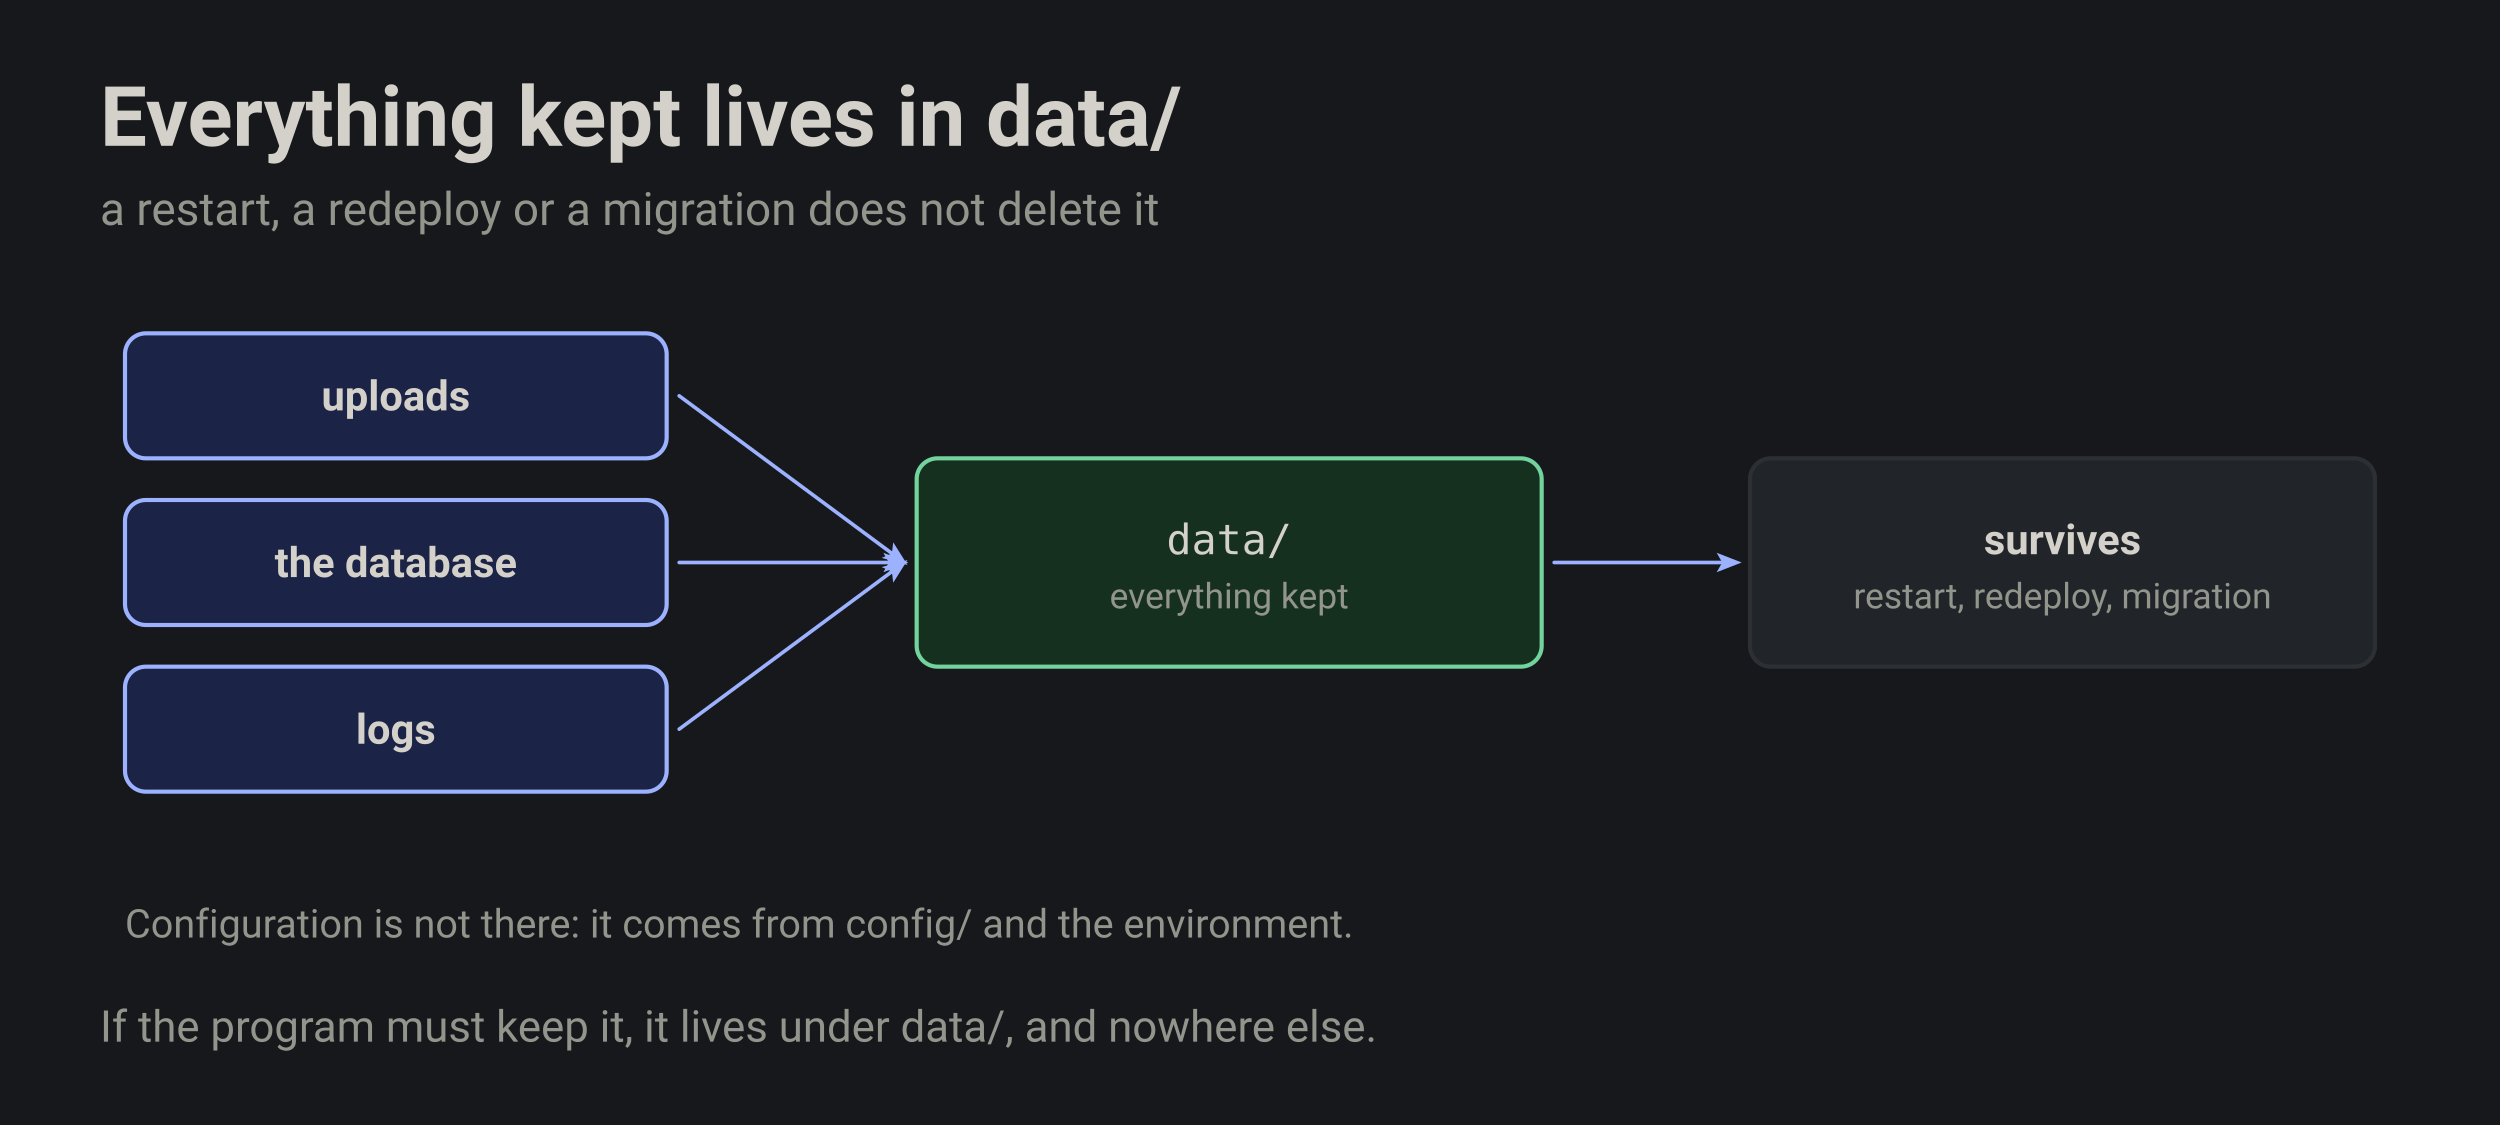
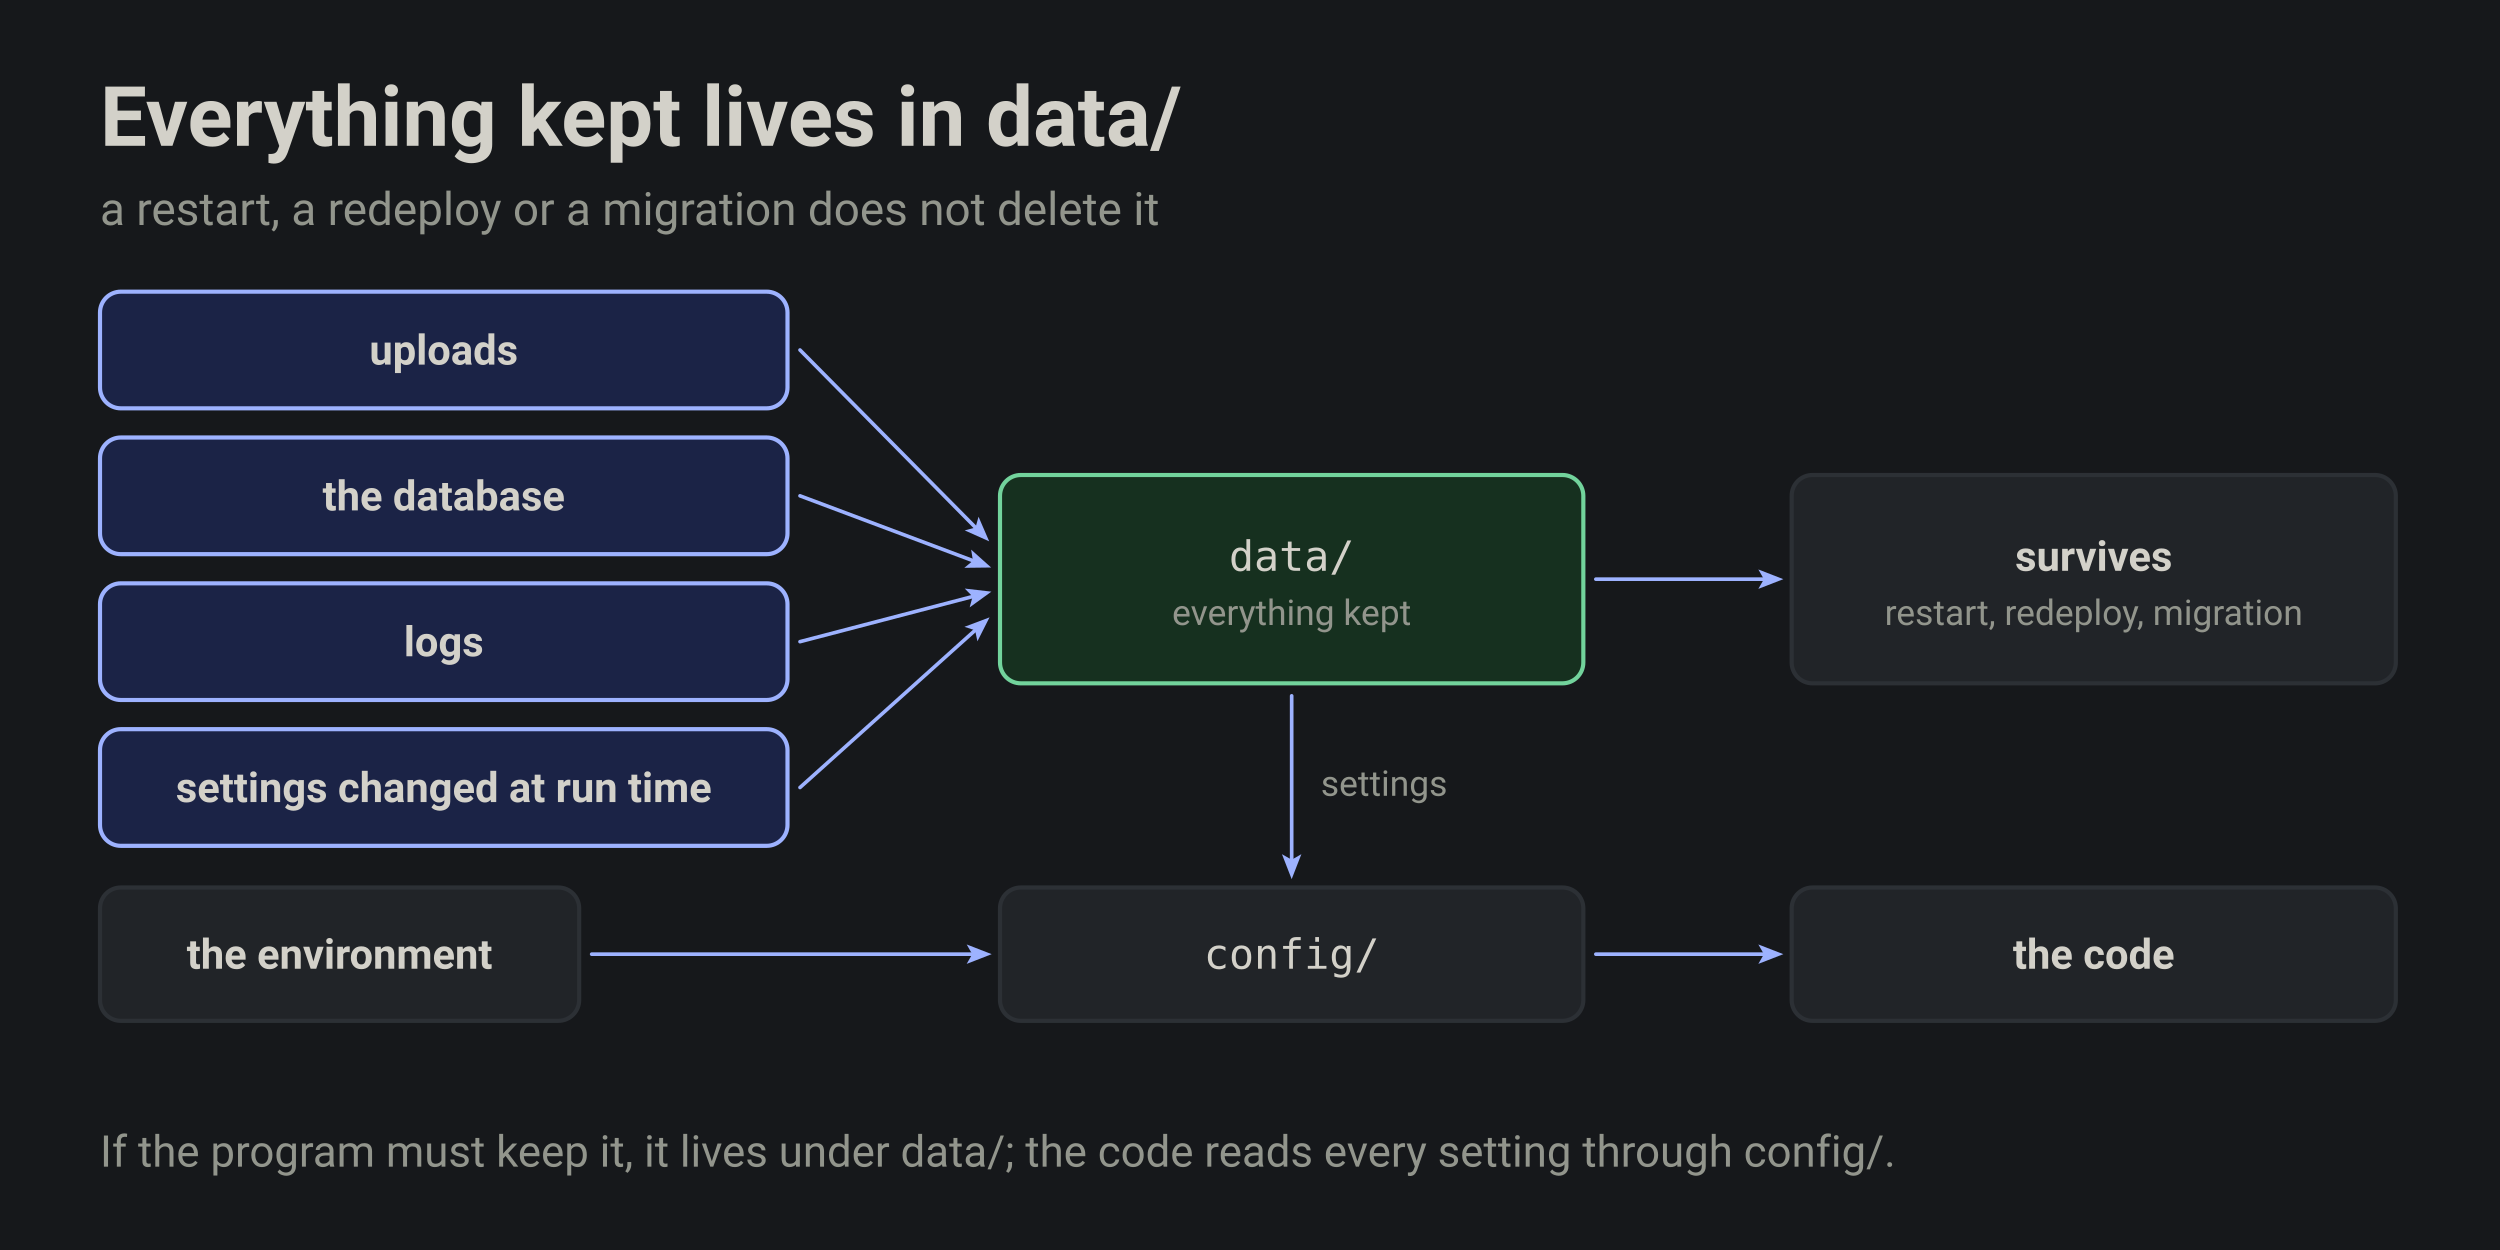
- <svg xmlns="http://www.w3.org/2000/svg" width="1200" height="540" viewBox="0 0 1200 540" font-family="system-ui, -apple-system, 'Segoe UI', Roboto, sans-serif">
-   <rect width="1200" height="540" fill="#16181b" />
+ <svg xmlns="http://www.w3.org/2000/svg" width="1200" height="600" viewBox="0 0 1200 600" font-family="system-ui, -apple-system, 'Segoe UI', Roboto, sans-serif">
+   <rect width="1200" height="600" fill="#16181b" />
  <defs>
    <marker id="arrow" viewBox="0 0 12 12" refX="8" refY="6" markerUnits="userSpaceOnUse" markerWidth="16" markerHeight="16" orient="auto-start-reverse">
      <path d="M2 2.5 L11 6 L2 9.5 L4 6 z" fill="#9db2ff" stroke-linejoin="round" />
    </marker>
  </defs>
  <text x="48" y="70" fill="#d3d1c9" font-size="40" font-weight="700">Everything kept lives in data/</text>
  <text x="48" y="108" fill="#92958c" font-size="22">a restart, a redeploy or a migration does not delete it</text>
-   <rect x="60" y="160" width="260" height="60" rx="10" fill="#1b2346" stroke="#9db2ff" stroke-width="2" />
-   <text x="190.0" y="197.0" fill="#d3d1c9" font-size="20" text-anchor="middle" font-weight="700">uploads</text>
-   <line x1="326" y1="190" x2="432.39" y2="268.81" stroke="#9db2ff" stroke-width="1.75" stroke-linecap="round" marker-end="url(#arrow)" />
-   <rect x="60" y="240" width="260" height="60" rx="10" fill="#1b2346" stroke="#9db2ff" stroke-width="2" />
-   <text x="190.0" y="277.0" fill="#d3d1c9" font-size="20" text-anchor="middle" font-weight="700">the database</text>
-   <line x1="326" y1="270" x2="432" y2="270" stroke="#9db2ff" stroke-width="1.75" stroke-linecap="round" marker-end="url(#arrow)" />
-   <rect x="60" y="320" width="260" height="60" rx="10" fill="#1b2346" stroke="#9db2ff" stroke-width="2" />
-   <text x="190.0" y="357.0" fill="#d3d1c9" font-size="20" text-anchor="middle" font-weight="700">logs</text>
-   <line x1="326" y1="350" x2="432.39" y2="271.19" stroke="#9db2ff" stroke-width="1.75" stroke-linecap="round" marker-end="url(#arrow)" />
-   <rect x="440" y="220" width="300" height="100" rx="10" fill="#16301f" stroke="#72d39c" stroke-width="2" />
-   <text x="590.0" y="266.0" fill="#d3d1c9" font-size="20" font-family="ui-monospace, 'JetBrains Mono', Menlo, monospace" text-anchor="middle">data/</text>
-   <text x="590.0" y="292.0" fill="#92958c" font-size="17" text-anchor="middle">everything kept</text>
-   <rect x="840" y="220" width="300" height="100" rx="10" fill="#212428" stroke="#2c3035" stroke-width="2" />
-   <text x="990.0" y="266.0" fill="#d3d1c9" font-size="20" text-anchor="middle" font-weight="700">survives</text>
-   <text x="990.0" y="292.0" fill="#92958c" font-size="17" text-anchor="middle">restart, redeploy, migration</text>
-   <line x1="746" y1="270" x2="832" y2="270" stroke="#9db2ff" stroke-width="1.75" stroke-linecap="round" marker-end="url(#arrow)" />
-   <text x="60" y="450" fill="#92958c" font-size="19">Configuration is not there: it comes from config/ and the environment.</text>
-   <text x="48" y="500" fill="#92958c" font-size="21">If the program must keep it, it lives under data/, and nowhere else.</text>
+   <rect x="48" y="140" width="330" height="56" rx="10" fill="#1b2346" stroke="#9db2ff" stroke-width="2" />
+   <text x="213.0" y="175" fill="#d3d1c9" font-size="20" text-anchor="middle" font-weight="700">uploads</text>
+   <line x1="384" y1="168" x2="472" y2="257.00" stroke="#9db2ff" stroke-width="1.75" stroke-linecap="round" marker-end="url(#arrow)" />
+   <rect x="48" y="210" width="330" height="56" rx="10" fill="#1b2346" stroke="#9db2ff" stroke-width="2" />
+   <text x="213.0" y="245" fill="#d3d1c9" font-size="20" text-anchor="middle" font-weight="700">the database</text>
+   <line x1="384" y1="238" x2="472" y2="271.00" stroke="#9db2ff" stroke-width="1.75" stroke-linecap="round" marker-end="url(#arrow)" />
+   <rect x="48" y="280" width="330" height="56" rx="10" fill="#1b2346" stroke="#9db2ff" stroke-width="2" />
+   <text x="213.0" y="315" fill="#d3d1c9" font-size="20" text-anchor="middle" font-weight="700">logs</text>
+   <line x1="384" y1="308" x2="472" y2="285.00" stroke="#9db2ff" stroke-width="1.75" stroke-linecap="round" marker-end="url(#arrow)" />
+   <rect x="48" y="350" width="330" height="56" rx="10" fill="#1b2346" stroke="#9db2ff" stroke-width="2" />
+   <text x="213.0" y="385" fill="#d3d1c9" font-size="20" text-anchor="middle" font-weight="700">settings changed at run time</text>
+   <line x1="384" y1="378" x2="472" y2="299.00" stroke="#9db2ff" stroke-width="1.75" stroke-linecap="round" marker-end="url(#arrow)" />
+   <rect x="480" y="228" width="280" height="100" rx="10" fill="#16301f" stroke="#72d39c" stroke-width="2" />
+   <text x="620.0" y="274" fill="#d3d1c9" font-size="20" font-family="ui-monospace, 'JetBrains Mono', Menlo, monospace" text-anchor="middle">data/</text>
+   <text x="620.0" y="300" fill="#92958c" font-size="17" text-anchor="middle">everything kept</text>
+   <line x1="766" y1="278" x2="852" y2="278" stroke="#9db2ff" stroke-width="1.75" stroke-linecap="round" marker-end="url(#arrow)" />
+   <rect x="860" y="228" width="290" height="100" rx="10" fill="#212428" stroke="#2c3035" stroke-width="2" />
+   <text x="1005.0" y="274" fill="#d3d1c9" font-size="20" text-anchor="middle" font-weight="700">survives</text>
+   <text x="1005.0" y="300" fill="#92958c" font-size="17" text-anchor="middle">restart, redeploy, migration</text>
+   <line x1="620" y1="334" x2="620" y2="418" stroke="#9db2ff" stroke-width="1.75" stroke-linecap="round" marker-end="url(#arrow)" />
+   <text x="634" y="382" fill="#92958c" font-size="17">settings</text>
+   <rect x="480" y="426" width="280" height="64" rx="10" fill="#212428" stroke="#2c3035" stroke-width="2" />
+   <text x="620.0" y="465" fill="#d3d1c9" font-size="20" font-family="ui-monospace, 'JetBrains Mono', Menlo, monospace" text-anchor="middle">config/</text>
+   <line x1="766" y1="458" x2="852" y2="458" stroke="#9db2ff" stroke-width="1.75" stroke-linecap="round" marker-end="url(#arrow)" />
+   <rect x="860" y="426" width="290" height="64" rx="10" fill="#212428" stroke="#2c3035" stroke-width="2" />
+   <text x="1005.0" y="465" fill="#d3d1c9" font-size="20" text-anchor="middle" font-weight="700">the code</text>
+   <rect x="48" y="426" width="230" height="64" rx="10" fill="#212428" stroke="#2c3035" stroke-width="2" />
+   <text x="163.0" y="465" fill="#d3d1c9" font-size="20" text-anchor="middle" font-weight="700">the environment</text>
+   <line x1="284" y1="458" x2="472" y2="458" stroke="#9db2ff" stroke-width="1.75" stroke-linecap="round" marker-end="url(#arrow)" />
+   <text x="48" y="560" fill="#92958c" font-size="21">If the program must keep it, it lives under data/; the code reads every setting through config/.</text>
</svg>
